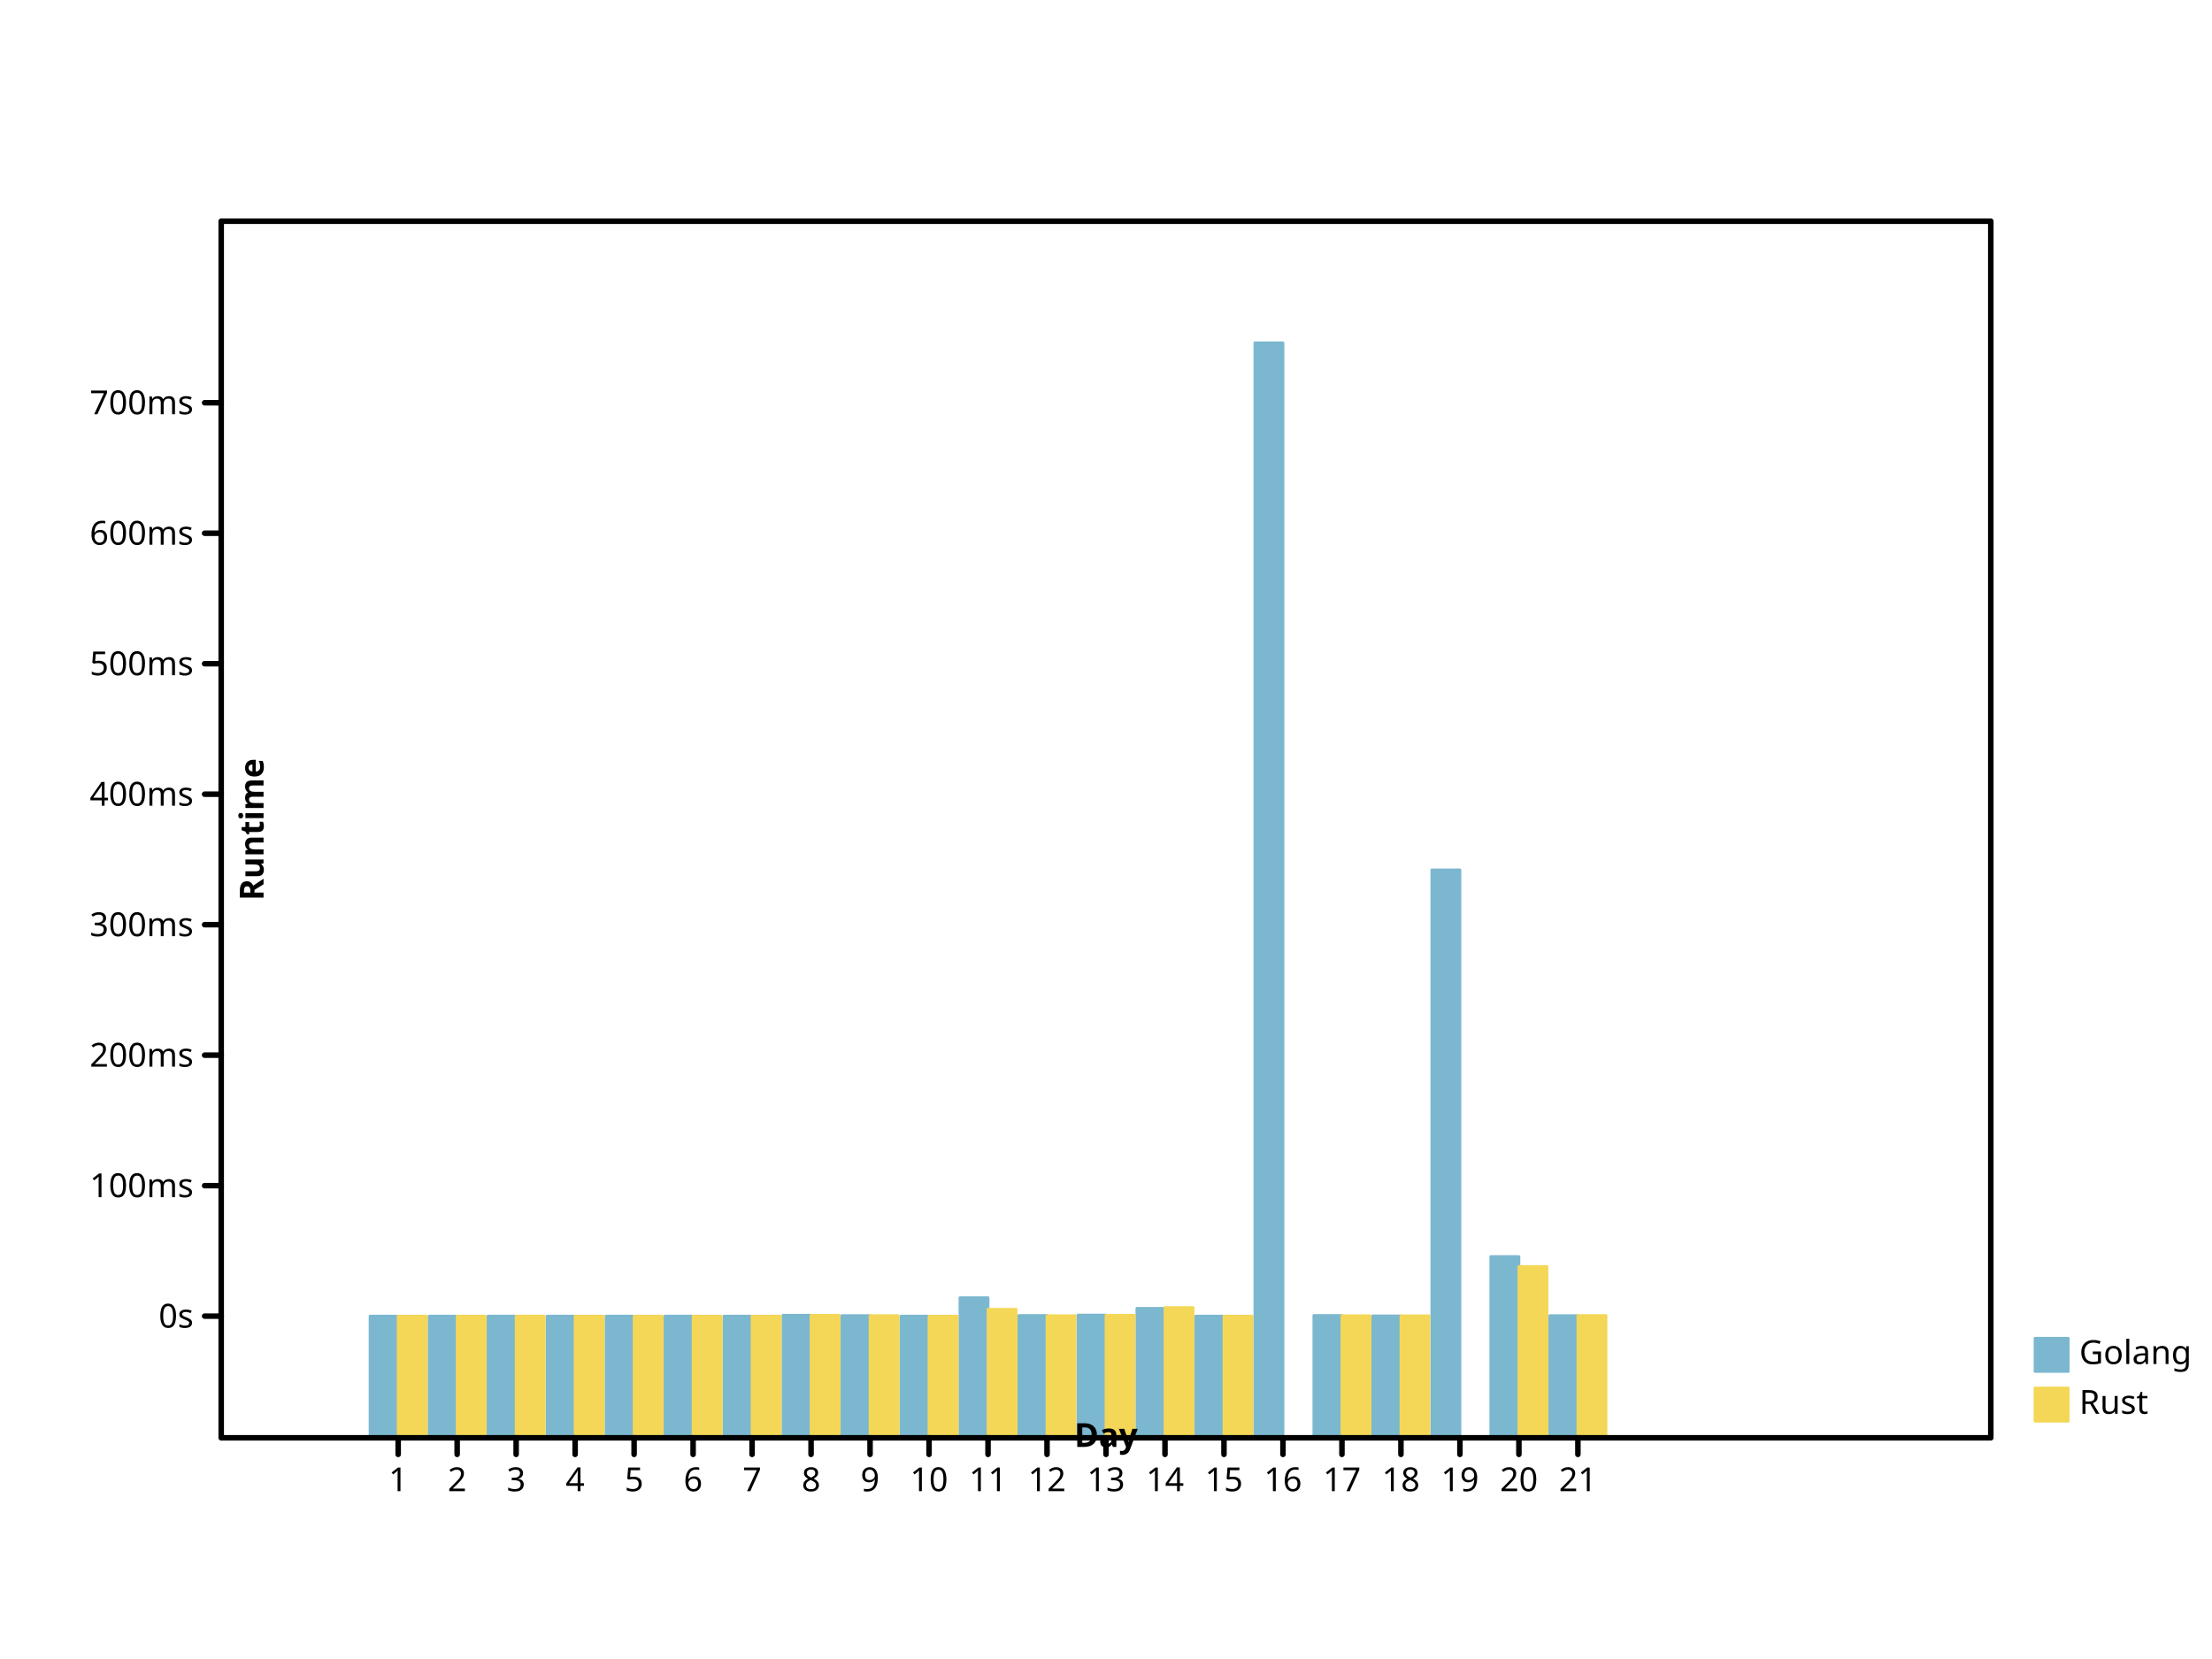
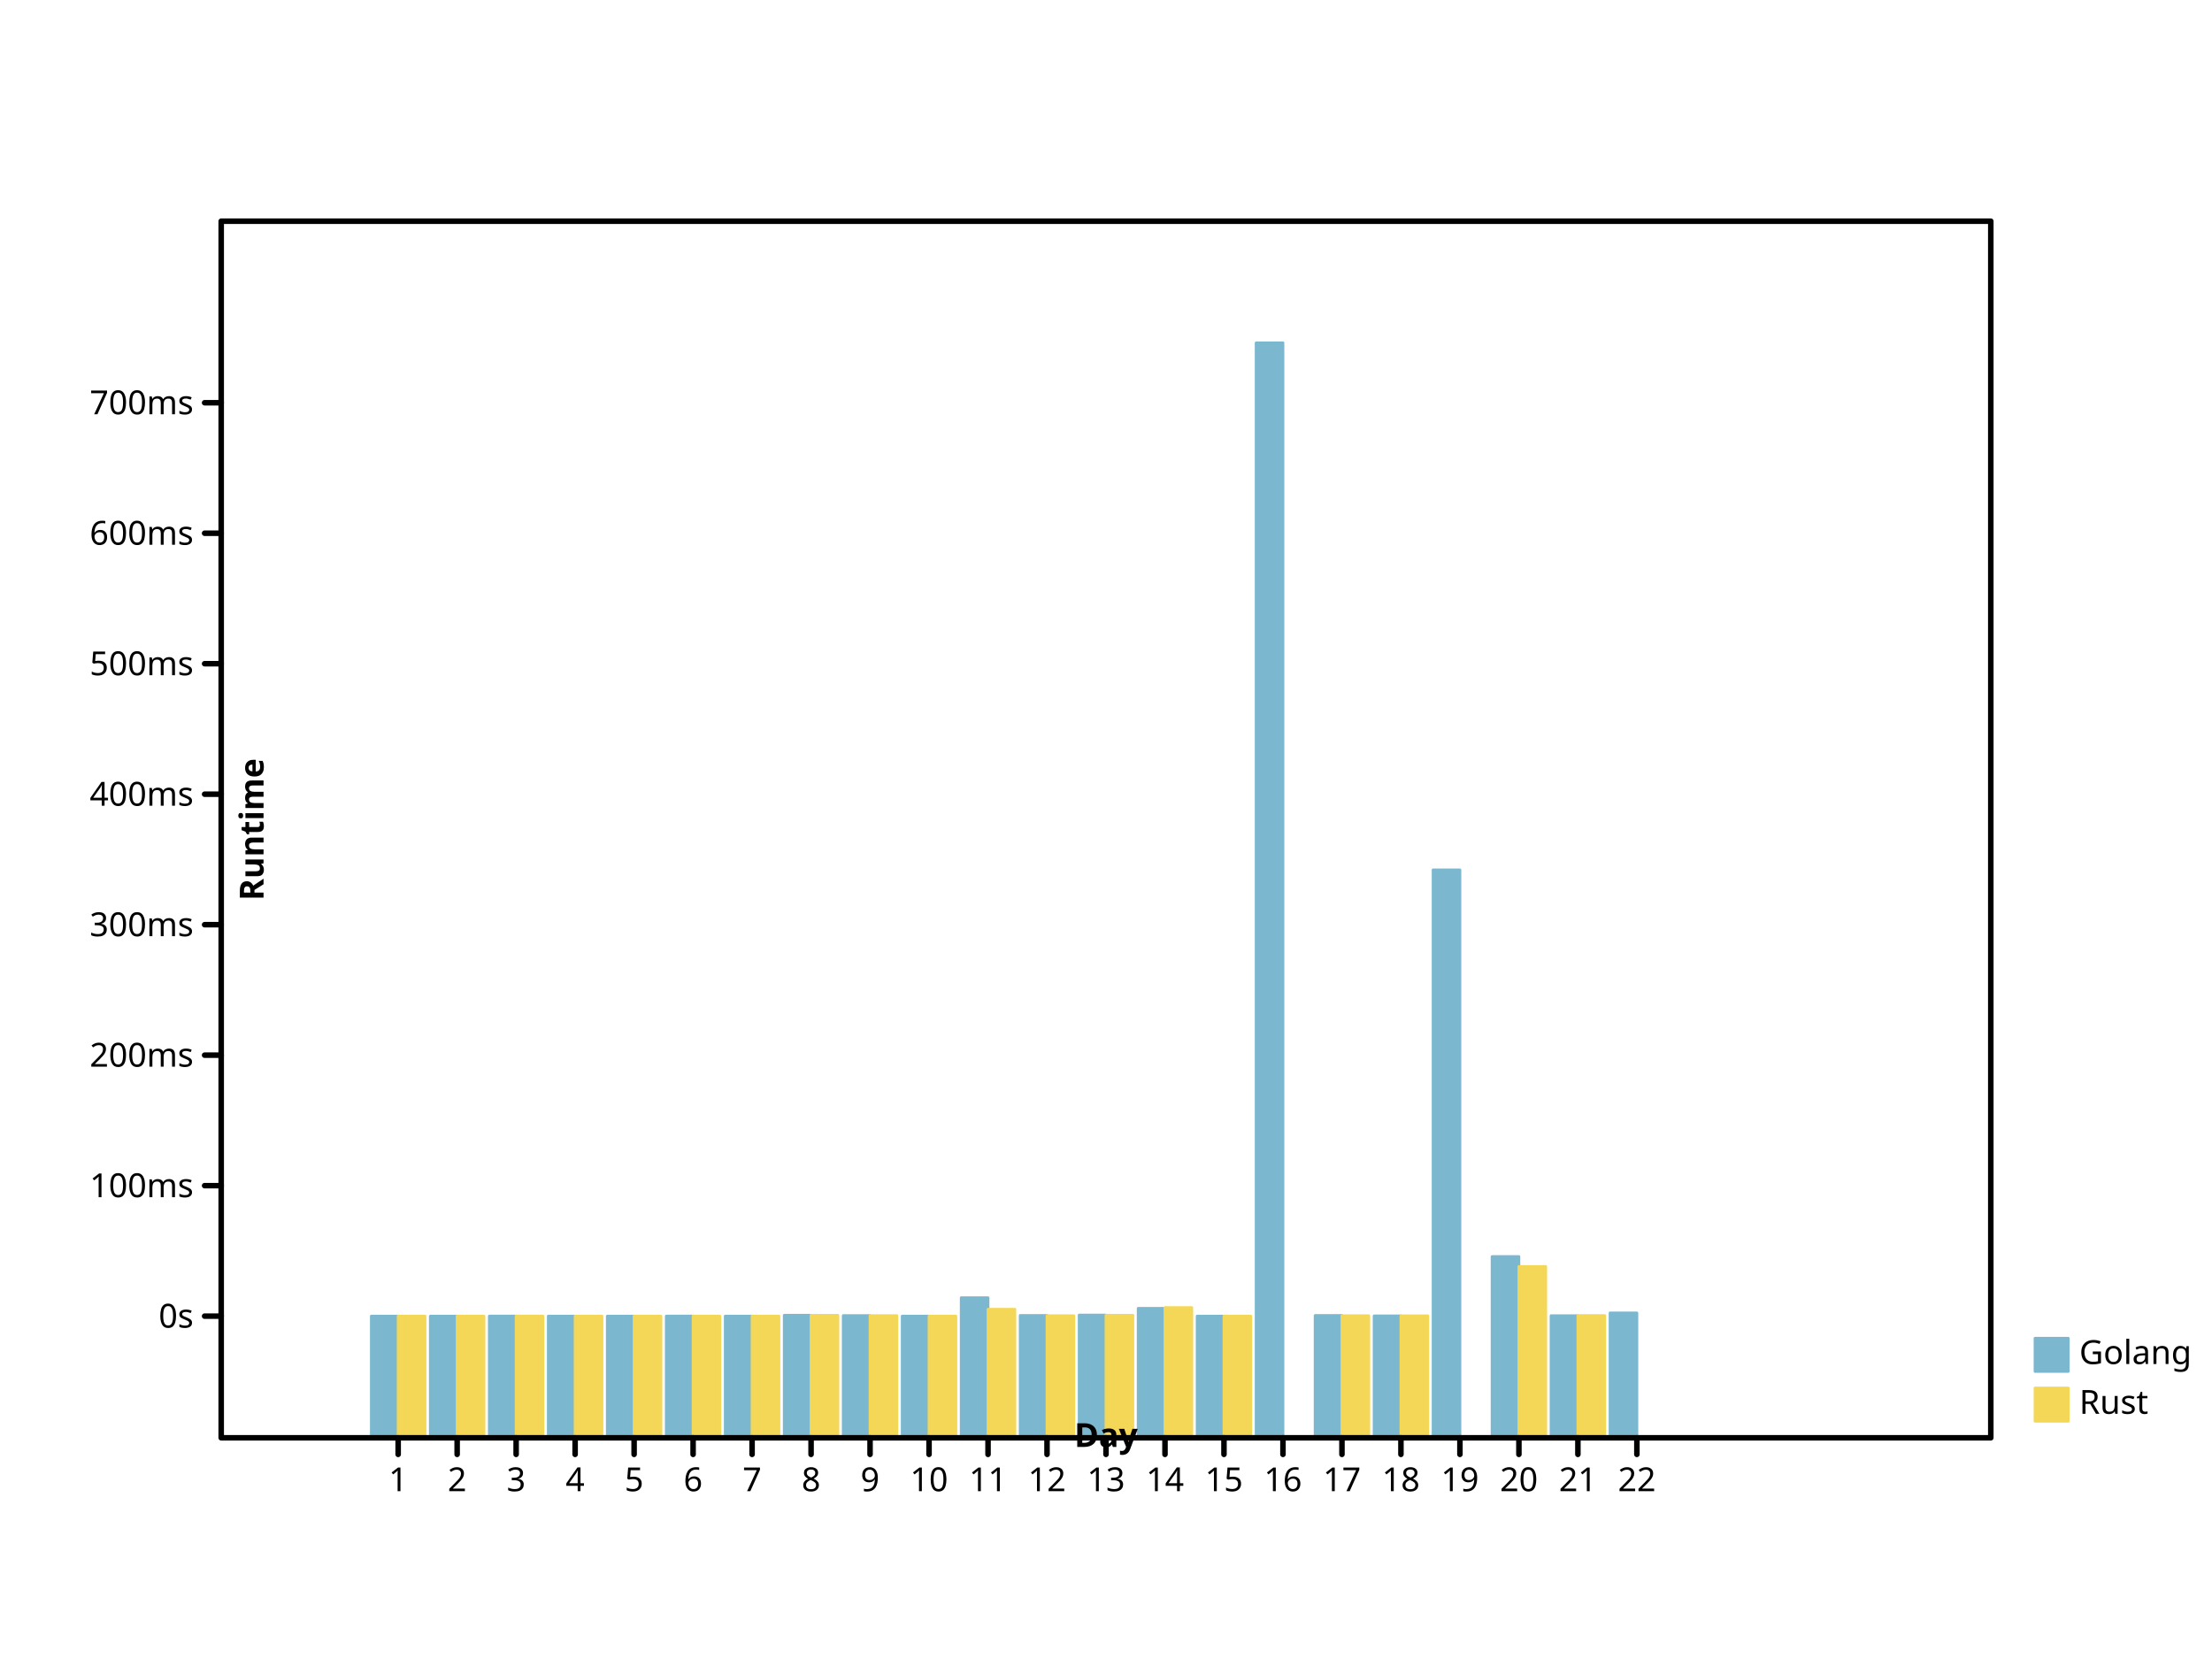
- <svg xmlns="http://www.w3.org/2000/svg" height="600" viewbox="0 0 800 600" preserveAspectRatio="xMidYMid meet" width="800">
+ <svg xmlns="http://www.w3.org/2000/svg" preserveAspectRatio="xMidYMid meet" width="800" height="600" viewbox="0 0 800 600">
  <defs>
-     <marker refX="5" refY="5" markerUnits="userSpaceOnUse" markerWidth="2%" markerHeight="2%" id="circle" viewBox="0 0 10 10 ">
-       <circle stroke="black" cx="5" cy="5" r="3" fill="none" />
+     <marker markerHeight="2%" id="circle" viewBox="0 0 10 10 " refX="5" refY="5" markerUnits="userSpaceOnUse" markerWidth="2%">
+       <circle cx="5" cy="5" r="3" fill="none" stroke="black" />
    </marker>
    <marker refY="5" markerUnits="userSpaceOnUse" markerWidth="2%" markerHeight="2%" id="filled-circle" viewBox="0 0 10 10 " refX="5">
-       <circle fill="black" stroke="none" cx="5" cy="5" r="3" />
+       <circle cx="5" cy="5" r="3" fill="black" stroke="none" />
    </marker>
    <marker markerWidth="2%" markerHeight="2%" id="square" viewBox="0 0 10 10 " refX="5" refY="5" markerUnits="userSpaceOnUse">
      <rect height="6" fill="none" stroke="black" x="2" y="2" width="6" />
    </marker>
-     <marker markerUnits="userSpaceOnUse" markerWidth="2%" markerHeight="2%" id="filled-square" viewBox="0 0 10 10 " refX="5" refY="5">
-       <rect fill="black" stroke="none" x="2" y="2" width="6" height="6" />
+     <marker markerHeight="2%" id="filled-square" viewBox="0 0 10 10 " refX="5" refY="5" markerUnits="userSpaceOnUse" markerWidth="2%">
+       <rect y="2" width="6" height="6" fill="black" stroke="none" x="2" />
    </marker>
  </defs>
-   <g fill="hsl(198, 47%, 65%)" stroke="hsl(198, 47%, 65%)" stroke-width="1px" stroke-linecap="round" stroke-linejoin="round" transform="translate(80 520 )scale(1 -1 )">
-     <rect height="4.400775e+01" vector-effect="non-scaling-stroke" x="5.384127e+01" y="0" width="1.015873e+01" />
-     <rect vector-effect="non-scaling-stroke" x="7.517460e+01" y="0" width="1.015873e+01" height="4.400214e+01" />
-     <rect width="1.015873e+01" height="4.402350e+01" vector-effect="non-scaling-stroke" x="9.650794e+01" y="0" />
-     <rect x="1.178413e+02" y="0" width="1.015873e+01" height="4.401013e+01" vector-effect="non-scaling-stroke" />
-     <rect x="1.391746e+02" y="0" width="1.015873e+01" height="4.400580e+01" vector-effect="non-scaling-stroke" />
-     <rect height="4.401509e+01" vector-effect="non-scaling-stroke" x="1.605079e+02" y="0" width="1.015873e+01" />
-     <rect vector-effect="non-scaling-stroke" x="1.818413e+02" y="0" width="1.015873e+01" height="4.401174e+01" />
-     <rect vector-effect="non-scaling-stroke" x="2.031746e+02" y="0" width="1.015873e+01" height="4.431504e+01" />
-     <rect width="1.015873e+01" height="4.418882e+01" vector-effect="non-scaling-stroke" x="2.245079e+02" y="0" />
-     <rect y="0" width="1.015873e+01" height="4.400074e+01" vector-effect="non-scaling-stroke" x="2.458413e+02" />
-     <rect y="0" width="1.015873e+01" height="5.065464e+01" vector-effect="non-scaling-stroke" x="2.671746e+02" />
-     <rect y="0" width="1.015873e+01" height="4.423888e+01" vector-effect="non-scaling-stroke" x="2.885079e+02" />
-     <rect y="0" width="1.015873e+01" height="4.438058e+01" vector-effect="non-scaling-stroke" x="3.098413e+02" />
-     <rect vector-effect="non-scaling-stroke" x="3.311746e+02" y="0" width="1.015873e+01" height="4.681037e+01" />
-     <rect vector-effect="non-scaling-stroke" x="3.525079e+02" y="0" width="1.015873e+01" height="4.400239e+01" />
-     <rect y="0" width="1.015873e+01" height="396" vector-effect="non-scaling-stroke" x="3.738413e+02" />
-     <rect vector-effect="non-scaling-stroke" x="3.951746e+02" y="0" width="1.015873e+01" height="4.422812e+01" />
-     <rect width="1.015873e+01" height="4.408930e+01" vector-effect="non-scaling-stroke" x="4.165079e+02" y="0" />
-     <rect width="1.015873e+01" height="2.053979e+02" vector-effect="non-scaling-stroke" x="4.378413e+02" y="0" />
-     <rect x="4.591746e+02" y="0" width="1.015873e+01" height="6.554127e+01" vector-effect="non-scaling-stroke" />
-     <rect height="4.416262e+01" vector-effect="non-scaling-stroke" x="4.805079e+02" y="0" width="1.015873e+01" />
+   <g stroke="hsl(198, 47%, 65%)" stroke-width="1px" stroke-linecap="round" stroke-linejoin="round" transform="translate(80 520 )scale(1 -1 )" fill="hsl(198, 47%, 65%)">
+     <rect y="0" width="9.696970e+00" height="4.400775e+01" vector-effect="non-scaling-stroke" x="5.430303e+01" />
+     <rect x="7.563636e+01" y="0" width="9.696970e+00" height="4.400214e+01" vector-effect="non-scaling-stroke" />
+     <rect width="9.696970e+00" height="4.402350e+01" vector-effect="non-scaling-stroke" x="9.696970e+01" y="0" />
+     <rect x="1.183030e+02" y="0" width="9.696970e+00" height="4.401013e+01" vector-effect="non-scaling-stroke" />
+     <rect width="9.696970e+00" height="4.400580e+01" vector-effect="non-scaling-stroke" x="1.396364e+02" y="0" />
+     <rect vector-effect="non-scaling-stroke" x="1.609697e+02" y="0" width="9.696970e+00" height="4.401509e+01" />
+     <rect x="1.823030e+02" y="0" width="9.696970e+00" height="4.401174e+01" vector-effect="non-scaling-stroke" />
+     <rect height="4.431504e+01" vector-effect="non-scaling-stroke" x="2.036364e+02" y="0" width="9.696970e+00" />
+     <rect x="2.249697e+02" y="0" width="9.696970e+00" height="4.418882e+01" vector-effect="non-scaling-stroke" />
+     <rect vector-effect="non-scaling-stroke" x="2.463030e+02" y="0" width="9.696970e+00" height="4.400074e+01" />
+     <rect x="2.676364e+02" y="0" width="9.696970e+00" height="5.065464e+01" vector-effect="non-scaling-stroke" />
+     <rect y="0" width="9.696970e+00" height="4.423888e+01" vector-effect="non-scaling-stroke" x="2.889697e+02" />
+     <rect width="9.696970e+00" height="4.438058e+01" vector-effect="non-scaling-stroke" x="3.103030e+02" y="0" />
+     <rect width="9.696970e+00" height="4.681037e+01" vector-effect="non-scaling-stroke" x="3.316364e+02" y="0" />
+     <rect height="4.400239e+01" vector-effect="non-scaling-stroke" x="3.529697e+02" y="0" width="9.696970e+00" />
+     <rect height="396" vector-effect="non-scaling-stroke" x="3.743030e+02" y="0" width="9.696970e+00" />
+     <rect height="4.422812e+01" vector-effect="non-scaling-stroke" x="3.956364e+02" y="0" width="9.696970e+00" />
+     <rect y="0" width="9.696970e+00" height="4.408930e+01" vector-effect="non-scaling-stroke" x="4.169697e+02" />
+     <rect height="2.053979e+02" vector-effect="non-scaling-stroke" x="4.383030e+02" y="0" width="9.696970e+00" />
+     <rect y="0" width="9.696970e+00" height="6.554127e+01" vector-effect="non-scaling-stroke" x="4.596364e+02" />
+     <rect height="4.415492e+01" vector-effect="non-scaling-stroke" x="4.809697e+02" y="0" width="9.696970e+00" />
+     <rect y="0" width="9.696970e+00" height="4.515252e+01" vector-effect="non-scaling-stroke" x="5.023030e+02" />
  </g>
-   <g stroke="hsl(49, 88%, 65%)" stroke-width="1px" stroke-linecap="round" stroke-linejoin="round" transform="translate(80 520 )scale(1 -1 )" fill="hsl(49, 88%, 65%)">
-     <rect width="1.015873e+01" height="4.400351e+01" vector-effect="non-scaling-stroke" x="64" y="0" />
-     <rect width="1.015873e+01" height="4.400051e+01" vector-effect="non-scaling-stroke" x="8.533333e+01" y="0" />
-     <rect y="0" width="1.015873e+01" height="4.401775e+01" vector-effect="non-scaling-stroke" x="1.066667e+02" />
-     <rect x="128" y="0" width="1.015873e+01" height="4.400605e+01" vector-effect="non-scaling-stroke" />
-     <rect x="1.493333e+02" y="0" width="1.015873e+01" height="4.400468e+01" vector-effect="non-scaling-stroke" />
-     <rect x="1.706667e+02" y="0" width="1.015873e+01" height="4.400897e+01" vector-effect="non-scaling-stroke" />
-     <rect width="1.015873e+01" height="4.401049e+01" vector-effect="non-scaling-stroke" x="192" y="0" />
-     <rect y="0" width="1.015873e+01" height="4.430561e+01" vector-effect="non-scaling-stroke" x="2.133333e+02" />
-     <rect vector-effect="non-scaling-stroke" x="2.346667e+02" y="0" width="1.015873e+01" height="4.418252e+01" />
-     <rect vector-effect="non-scaling-stroke" x="2.560000e+02" y="0" width="1.015873e+01" height="4.400056e+01" />
-     <rect height="4.648442e+01" vector-effect="non-scaling-stroke" x="2.773333e+02" y="0" width="1.015873e+01" />
-     <rect vector-effect="non-scaling-stroke" x="2.986667e+02" y="0" width="1.015873e+01" height="4.414919e+01" />
-     <rect y="0" width="1.015873e+01" height="4.432268e+01" vector-effect="non-scaling-stroke" x="320" />
-     <rect height="4.709541e+01" vector-effect="non-scaling-stroke" x="3.413333e+02" y="0" width="1.015873e+01" />
-     <rect vector-effect="non-scaling-stroke" x="3.626667e+02" y="0" width="1.015873e+01" height="4.400101e+01" />
-     <rect x="4.053333e+02" y="0" width="1.015873e+01" height="4.415595e+01" vector-effect="non-scaling-stroke" />
-     <rect y="0" width="1.015873e+01" height="4.410479e+01" vector-effect="non-scaling-stroke" x="4.266667e+02" />
-     <rect height="6.194657e+01" vector-effect="non-scaling-stroke" x="4.693333e+02" y="0" width="1.015873e+01" />
-     <rect height="4.421322e+01" vector-effect="non-scaling-stroke" x="4.906667e+02" y="0" width="1.015873e+01" />
+   <g stroke-linecap="round" stroke-linejoin="round" transform="translate(80 520 )scale(1 -1 )" fill="hsl(49, 88%, 65%)" stroke="hsl(49, 88%, 65%)" stroke-width="1px">
+     <rect x="6.400000e+01" y="0" width="9.696970e+00" height="4.400351e+01" vector-effect="non-scaling-stroke" />
+     <rect vector-effect="non-scaling-stroke" x="8.533333e+01" y="0" width="9.696970e+00" height="4.400051e+01" />
+     <rect y="0" width="9.696970e+00" height="4.401775e+01" vector-effect="non-scaling-stroke" x="1.066667e+02" />
+     <rect vector-effect="non-scaling-stroke" x="128" y="0" width="9.696970e+00" height="4.400605e+01" />
+     <rect vector-effect="non-scaling-stroke" x="1.493333e+02" y="0" width="9.696970e+00" height="4.400468e+01" />
+     <rect vector-effect="non-scaling-stroke" x="1.706667e+02" y="0" width="9.696970e+00" height="4.400897e+01" />
+     <rect vector-effect="non-scaling-stroke" x="192" y="0" width="9.696970e+00" height="4.401049e+01" />
+     <rect vector-effect="non-scaling-stroke" x="2.133333e+02" y="0" width="9.696970e+00" height="4.430561e+01" />
+     <rect y="0" width="9.696970e+00" height="4.418252e+01" vector-effect="non-scaling-stroke" x="2.346667e+02" />
+     <rect x="256" y="0" width="9.696970e+00" height="4.400056e+01" vector-effect="non-scaling-stroke" />
+     <rect height="4.648442e+01" vector-effect="non-scaling-stroke" x="2.773333e+02" y="0" width="9.696970e+00" />
+     <rect y="0" width="9.696970e+00" height="4.414919e+01" vector-effect="non-scaling-stroke" x="2.986667e+02" />
+     <rect width="9.696970e+00" height="4.432268e+01" vector-effect="non-scaling-stroke" x="320" y="0" />
+     <rect height="4.709541e+01" vector-effect="non-scaling-stroke" x="3.413333e+02" y="0" width="9.696970e+00" />
+     <rect x="3.626667e+02" y="0" width="9.696970e+00" height="4.400101e+01" vector-effect="non-scaling-stroke" />
+     <rect height="4.415595e+01" vector-effect="non-scaling-stroke" x="4.053333e+02" y="0" width="9.696970e+00" />
+     <rect vector-effect="non-scaling-stroke" x="4.266667e+02" y="0" width="9.696970e+00" height="4.410479e+01" />
+     <rect vector-effect="non-scaling-stroke" x="4.693333e+02" y="0" width="9.696970e+00" height="6.194657e+01" />
+     <rect width="9.696970e+00" height="4.421322e+01" vector-effect="non-scaling-stroke" x="4.906667e+02" y="0" />
  </g>
-   <g fill="hsl(198, 47%, 65%)" stroke-linecap="round" font-family="sans-serif" font-style="normal" text-anchor="start" stroke="hsl(198, 47%, 65%)" dominant-baseline="hanging" font-size="12px" stroke-width="1px" stroke-linejoin="round" font-weight="normal">
-     <rect y="484" width="12" height="12" vector-effect="non-scaling-stroke" x="736" />
+   <g font-weight="normal" stroke="hsl(198, 47%, 65%)" stroke-width="1px" stroke-linejoin="round" stroke-linecap="round" text-anchor="start" font-size="12px" fill="hsl(198, 47%, 65%)" font-family="sans-serif" font-style="normal" dominant-baseline="hanging">
+     <rect width="12" height="12" vector-effect="non-scaling-stroke" x="736" y="484" />
    <g fill="black" stroke="black">
-       <text vector-effect="non-scaling-stroke" x="752" y="484" dominant-baseline="hanging" stroke="none">Golang</text>
+       <text stroke="none" vector-effect="non-scaling-stroke" x="752" y="484" dominant-baseline="hanging">Golang</text>
    </g>
-     <g fill="hsl(49, 88%, 65%)" stroke-linecap="round" font-weight="normal" font-family="sans-serif" font-size="12px" stroke-linejoin="round" dominant-baseline="hanging" stroke="hsl(49, 88%, 65%)" stroke-width="1px" font-style="normal" text-anchor="start">
-       <rect y="502" width="12" height="12" vector-effect="non-scaling-stroke" x="736" />
+     <g font-weight="normal" font-style="normal" text-anchor="start" dominant-baseline="hanging" font-family="sans-serif" font-size="12px" fill="hsl(49, 88%, 65%)" stroke="hsl(49, 88%, 65%)" stroke-width="1px" stroke-linejoin="round" stroke-linecap="round">
+       <rect vector-effect="non-scaling-stroke" x="736" y="502" width="12" height="12" />
      <g fill="black" stroke="black">
-         <text stroke="none" vector-effect="non-scaling-stroke" x="752" y="502" dominant-baseline="hanging">Rust</text>
-         <g dominant-baseline="hanging" font-size="12px" stroke-linecap="round" text-anchor="start" fill="none" stroke-linejoin="round" stroke-width="2px" font-style="normal" font-weight="normal" font-family="sans-serif">
-           <rect vector-effect="non-scaling-stroke" x="80" y="80" width="640" height="440" />
+         <text vector-effect="non-scaling-stroke" x="752" y="502" dominant-baseline="hanging" stroke="none">Rust</text>
+         <g font-weight="normal" font-style="normal" fill="none" stroke-linecap="round" text-anchor="start" dominant-baseline="hanging" stroke-width="2px" stroke-linejoin="round" font-family="sans-serif" font-size="12px">
+           <rect y="80" width="640" height="440" vector-effect="non-scaling-stroke" x="80" />
        </g>
-         <g transform="translate(80 520 )scale(1 -1 )" stroke-linejoin="round" font-weight="normal" text-anchor="start" stroke="black" dominant-baseline="hanging" fill="none" stroke-linecap="round" font-style="normal" stroke-width="2px" font-family="sans-serif" font-size="12px">
-           <path vector-effect="non-scaling-stroke" d="M64,0 L64,-6 M8.533333e+01,0 L8.533333e+01,-6 M1.066667e+02,0 L1.066667e+02,-6 M128,0 L128,-6 M1.493333e+02,0 L1.493333e+02,-6 M1.706667e+02,0 L1.706667e+02,-6 M192,0 L192,-6 M2.133333e+02,0 L2.133333e+02,-6 M2.346667e+02,0 L2.346667e+02,-6 M256,0 L256,-6 M2.773333e+02,0 L2.773333e+02,-6 M2.986667e+02,0 L2.986667e+02,-6 M320,0 L320,-6 M3.413333e+02,0 L3.413333e+02,-6 M3.626667e+02,0 L3.626667e+02,-6 M384,0 L384,-6 M4.053333e+02,0 L4.053333e+02,-6 M4.266667e+02,0 L4.266667e+02,-6 M448,0 L448,-6 M4.693333e+02,0 L4.693333e+02,-6 M4.906667e+02,0 L4.906667e+02,-6 " />
+         <g text-anchor="start" dominant-baseline="hanging" transform="translate(80 520 )scale(1 -1 )" stroke="black" stroke-linejoin="round" font-family="sans-serif" font-size="12px" stroke-linecap="round" font-weight="normal" fill="none" stroke-width="2px" font-style="normal">
+           <path vector-effect="non-scaling-stroke" d="M64,0 L64,-6 M8.533333e+01,0 L8.533333e+01,-6 M1.066667e+02,0 L1.066667e+02,-6 M128,0 L128,-6 M1.493333e+02,0 L1.493333e+02,-6 M1.706667e+02,0 L1.706667e+02,-6 M192,0 L192,-6 M2.133333e+02,0 L2.133333e+02,-6 M2.346667e+02,0 L2.346667e+02,-6 M256,0 L256,-6 M2.773333e+02,0 L2.773333e+02,-6 M2.986667e+02,0 L2.986667e+02,-6 M320,0 L320,-6 M3.413333e+02,0 L3.413333e+02,-6 M3.626667e+02,0 L3.626667e+02,-6 M384,0 L384,-6 M4.053333e+02,0 L4.053333e+02,-6 M4.266667e+02,0 L4.266667e+02,-6 M448,0 L448,-6 M4.693333e+02,0 L4.693333e+02,-6 M4.906667e+02,0 L4.906667e+02,-6 M512,0 L512,-6 " />
        </g>
-         <g stroke="black" font-size="12px" dominant-baseline="hanging" stroke-linecap="round" font-weight="normal" text-anchor="middle" stroke-width="2px" font-family="sans-serif" transform="translate(80 520 )scale(1 1 )" fill="black" stroke-linejoin="round" font-style="normal">
-           <text stroke="none" vector-effect="non-scaling-stroke" x="64" y="10" dominant-baseline="hanging">1</text>
-           <text x="8.533333e+01" y="10" dominant-baseline="hanging" stroke="none" vector-effect="non-scaling-stroke">2</text>
-           <text vector-effect="non-scaling-stroke" x="1.066667e+02" y="10" dominant-baseline="hanging" stroke="none">3</text>
-           <text vector-effect="non-scaling-stroke" x="128" y="10" dominant-baseline="hanging" stroke="none">4</text>
-           <text y="10" dominant-baseline="hanging" stroke="none" vector-effect="non-scaling-stroke" x="1.493333e+02">5</text>
-           <text stroke="none" vector-effect="non-scaling-stroke" x="1.706667e+02" y="10" dominant-baseline="hanging">6</text>
-           <text vector-effect="non-scaling-stroke" x="192" y="10" dominant-baseline="hanging" stroke="none">7</text>
-           <text y="10" dominant-baseline="hanging" stroke="none" vector-effect="non-scaling-stroke" x="2.133333e+02">8</text>
-           <text dominant-baseline="hanging" stroke="none" vector-effect="non-scaling-stroke" x="2.346667e+02" y="10">9</text>
+         <g font-style="normal" font-size="12px" stroke-linejoin="round" transform="translate(80 520 )scale(1 1 )" fill="black" stroke="black" stroke-linecap="round" text-anchor="middle" dominant-baseline="hanging" font-family="sans-serif" font-weight="normal" stroke-width="2px">
+           <text dominant-baseline="hanging" stroke="none" vector-effect="non-scaling-stroke" x="64" y="10">1</text>
+           <text stroke="none" vector-effect="non-scaling-stroke" x="8.533333e+01" y="10" dominant-baseline="hanging">2</text>
+           <text dominant-baseline="hanging" stroke="none" vector-effect="non-scaling-stroke" x="1.066667e+02" y="10">3</text>
+           <text x="128" y="10" dominant-baseline="hanging" stroke="none" vector-effect="non-scaling-stroke">4</text>
+           <text vector-effect="non-scaling-stroke" x="1.493333e+02" y="10" dominant-baseline="hanging" stroke="none">5</text>
+           <text vector-effect="non-scaling-stroke" x="1.706667e+02" y="10" dominant-baseline="hanging" stroke="none">6</text>
+           <text dominant-baseline="hanging" stroke="none" vector-effect="non-scaling-stroke" x="192" y="10">7</text>
+           <text stroke="none" vector-effect="non-scaling-stroke" x="2.133333e+02" y="10" dominant-baseline="hanging">8</text>
+           <text vector-effect="non-scaling-stroke" x="2.346667e+02" y="10" dominant-baseline="hanging" stroke="none">9</text>
          <text y="10" dominant-baseline="hanging" stroke="none" vector-effect="non-scaling-stroke" x="256">10</text>
          <text stroke="none" vector-effect="non-scaling-stroke" x="2.773333e+02" y="10" dominant-baseline="hanging">11</text>
          <text y="10" dominant-baseline="hanging" stroke="none" vector-effect="non-scaling-stroke" x="2.986667e+02">12</text>
-           <text stroke="none" vector-effect="non-scaling-stroke" x="320" y="10" dominant-baseline="hanging">13</text>
-           <text y="10" dominant-baseline="hanging" stroke="none" vector-effect="non-scaling-stroke" x="3.413333e+02">14</text>
-           <text dominant-baseline="hanging" stroke="none" vector-effect="non-scaling-stroke" x="3.626667e+02" y="10">15</text>
-           <text stroke="none" vector-effect="non-scaling-stroke" x="384" y="10" dominant-baseline="hanging">16</text>
-           <text stroke="none" vector-effect="non-scaling-stroke" x="4.053333e+02" y="10" dominant-baseline="hanging">17</text>
-           <text stroke="none" vector-effect="non-scaling-stroke" x="4.266667e+02" y="10" dominant-baseline="hanging">18</text>
-           <text vector-effect="non-scaling-stroke" x="448" y="10" dominant-baseline="hanging" stroke="none">19</text>
-           <text dominant-baseline="hanging" stroke="none" vector-effect="non-scaling-stroke" x="4.693333e+02" y="10">20</text>
+           <text x="320" y="10" dominant-baseline="hanging" stroke="none" vector-effect="non-scaling-stroke">13</text>
+           <text stroke="none" vector-effect="non-scaling-stroke" x="3.413333e+02" y="10" dominant-baseline="hanging">14</text>
+           <text y="10" dominant-baseline="hanging" stroke="none" vector-effect="non-scaling-stroke" x="3.626667e+02">15</text>
+           <text dominant-baseline="hanging" stroke="none" vector-effect="non-scaling-stroke" x="384" y="10">16</text>
+           <text vector-effect="non-scaling-stroke" x="4.053333e+02" y="10" dominant-baseline="hanging" stroke="none">17</text>
+           <text dominant-baseline="hanging" stroke="none" vector-effect="non-scaling-stroke" x="4.266667e+02" y="10">18</text>
+           <text y="10" dominant-baseline="hanging" stroke="none" vector-effect="non-scaling-stroke" x="448">19</text>
+           <text vector-effect="non-scaling-stroke" x="4.693333e+02" y="10" dominant-baseline="hanging" stroke="none">20</text>
          <text x="4.906667e+02" y="10" dominant-baseline="hanging" stroke="none" vector-effect="non-scaling-stroke">21</text>
+           <text y="10" dominant-baseline="hanging" stroke="none" vector-effect="non-scaling-stroke" x="512">22</text>
        </g>
-         <g transform="translate(80 520 )scale(1 1 )rotate(0 0 0 )" stroke-width="2px" font-family="sans-serif" font-style="normal" text-anchor="middle" stroke="black" stroke-linecap="round" dominant-baseline="baseline" font-size="12px" stroke-linejoin="round" font-weight="bold" fill="black">
-           <text vector-effect="non-scaling-stroke" x="320" y="-6" dominant-baseline="baseline" stroke="none">Day</text>
+         <g font-size="12px" font-weight="bold" transform="translate(80 520 )scale(1 1 )rotate(0 0 0 )" stroke-linecap="round" font-style="normal" text-anchor="middle" fill="black" stroke="black" stroke-width="2px" stroke-linejoin="round" font-family="sans-serif" dominant-baseline="baseline">
+           <text dominant-baseline="baseline" stroke="none" vector-effect="non-scaling-stroke" x="320" y="-6">Day</text>
        </g>
-         <g stroke-linecap="round" font-weight="bold" dominant-baseline="baseline" transform="translate(80 520 )scale(1 -1 )" stroke-width="2px" text-anchor="middle" stroke="black" stroke-linejoin="round" fill="black" font-family="sans-serif" font-size="12px" font-style="normal">
-           <path vector-effect="non-scaling-stroke" d="M0,44 L-6,44 M0,9.119185e+01 L-6,9.119185e+01 M0,1.383837e+02 L-6,1.383837e+02 M0,1.855756e+02 L-6,1.855756e+02 M0,2.327674e+02 L-6,2.327674e+02 M0,2.799593e+02 L-6,2.799593e+02 M0,3.271511e+02 L-6,3.271511e+02 M0,3.743430e+02 L-6,3.743430e+02 " />
+         <g dominant-baseline="baseline" stroke-linecap="round" font-style="normal" stroke-width="2px" text-anchor="middle" stroke-linejoin="round" font-family="sans-serif" font-size="12px" font-weight="bold" transform="translate(80 520 )scale(1 -1 )" fill="black" stroke="black">
+           <path d="M0,44 L-6,44 M0,9.119185e+01 L-6,9.119185e+01 M0,1.383837e+02 L-6,1.383837e+02 M0,1.855756e+02 L-6,1.855756e+02 M0,2.327674e+02 L-6,2.327674e+02 M0,2.799593e+02 L-6,2.799593e+02 M0,3.271511e+02 L-6,3.271511e+02 M0,3.743430e+02 L-6,3.743430e+02 " vector-effect="non-scaling-stroke" />
        </g>
-         <g font-size="12px" font-style="normal" fill="black" dominant-baseline="middle" transform="translate(80 520 )scale(1 1 )" stroke-width="2px" font-family="sans-serif" stroke-linecap="round" stroke-linejoin="round" font-weight="normal" stroke="black" text-anchor="end">
+         <g stroke-linejoin="round" font-family="sans-serif" font-size="12px" transform="translate(80 520 )scale(1 1 )" dominant-baseline="middle" stroke-linecap="round" font-style="normal" stroke-width="2px" fill="black" stroke="black" text-anchor="end" font-weight="normal">
          <text stroke="none" vector-effect="non-scaling-stroke" x="-10" y="-44" dominant-baseline="middle">0s</text>
-           <text stroke="none" vector-effect="non-scaling-stroke" x="-10" y="-9.119185e+01" dominant-baseline="middle">100ms</text>
+           <text x="-10" y="-9.119185e+01" dominant-baseline="middle" stroke="none" vector-effect="non-scaling-stroke">100ms</text>
          <text stroke="none" vector-effect="non-scaling-stroke" x="-10" y="-1.383837e+02" dominant-baseline="middle">200ms</text>
-           <text dominant-baseline="middle" stroke="none" vector-effect="non-scaling-stroke" x="-10" y="-1.855756e+02">300ms</text>
-           <text x="-10" y="-2.327674e+02" dominant-baseline="middle" stroke="none" vector-effect="non-scaling-stroke">400ms</text>
+           <text vector-effect="non-scaling-stroke" x="-10" y="-1.855756e+02" dominant-baseline="middle" stroke="none">300ms</text>
+           <text stroke="none" vector-effect="non-scaling-stroke" x="-10" y="-2.327674e+02" dominant-baseline="middle">400ms</text>
          <text vector-effect="non-scaling-stroke" x="-10" y="-2.799593e+02" dominant-baseline="middle" stroke="none">500ms</text>
-           <text y="-3.271511e+02" dominant-baseline="middle" stroke="none" vector-effect="non-scaling-stroke" x="-10">600ms</text>
-           <text y="-3.743430e+02" dominant-baseline="middle" stroke="none" vector-effect="non-scaling-stroke" x="-10">700ms</text>
+           <text stroke="none" vector-effect="non-scaling-stroke" x="-10" y="-3.271511e+02" dominant-baseline="middle">600ms</text>
+           <text stroke="none" vector-effect="non-scaling-stroke" x="-10" y="-3.743430e+02" dominant-baseline="middle">700ms</text>
        </g>
-         <g stroke-linecap="round" stroke-linejoin="round" transform="translate(80 520 )scale(1 1 )rotate(-90 0 0 )" font-family="sans-serif" font-size="12px" font-style="normal" text-anchor="middle" fill="black" dominant-baseline="hanging" stroke="black" stroke-width="2px" font-weight="bold">
-           <text dominant-baseline="hanging" stroke="none" vector-effect="non-scaling-stroke" x="220" y="6">Runtime</text>
+         <g font-family="sans-serif" font-weight="bold" dominant-baseline="hanging" stroke-linecap="round" text-anchor="middle" stroke-width="2px" font-style="normal" stroke-linejoin="round" font-size="12px" transform="translate(80 520 )scale(1 1 )rotate(-90 0 0 )" fill="black" stroke="black">
+           <text vector-effect="non-scaling-stroke" x="220" y="6" dominant-baseline="hanging" stroke="none">Runtime</text>
        </g>
      </g>
    </g>
  </g>
</svg>
